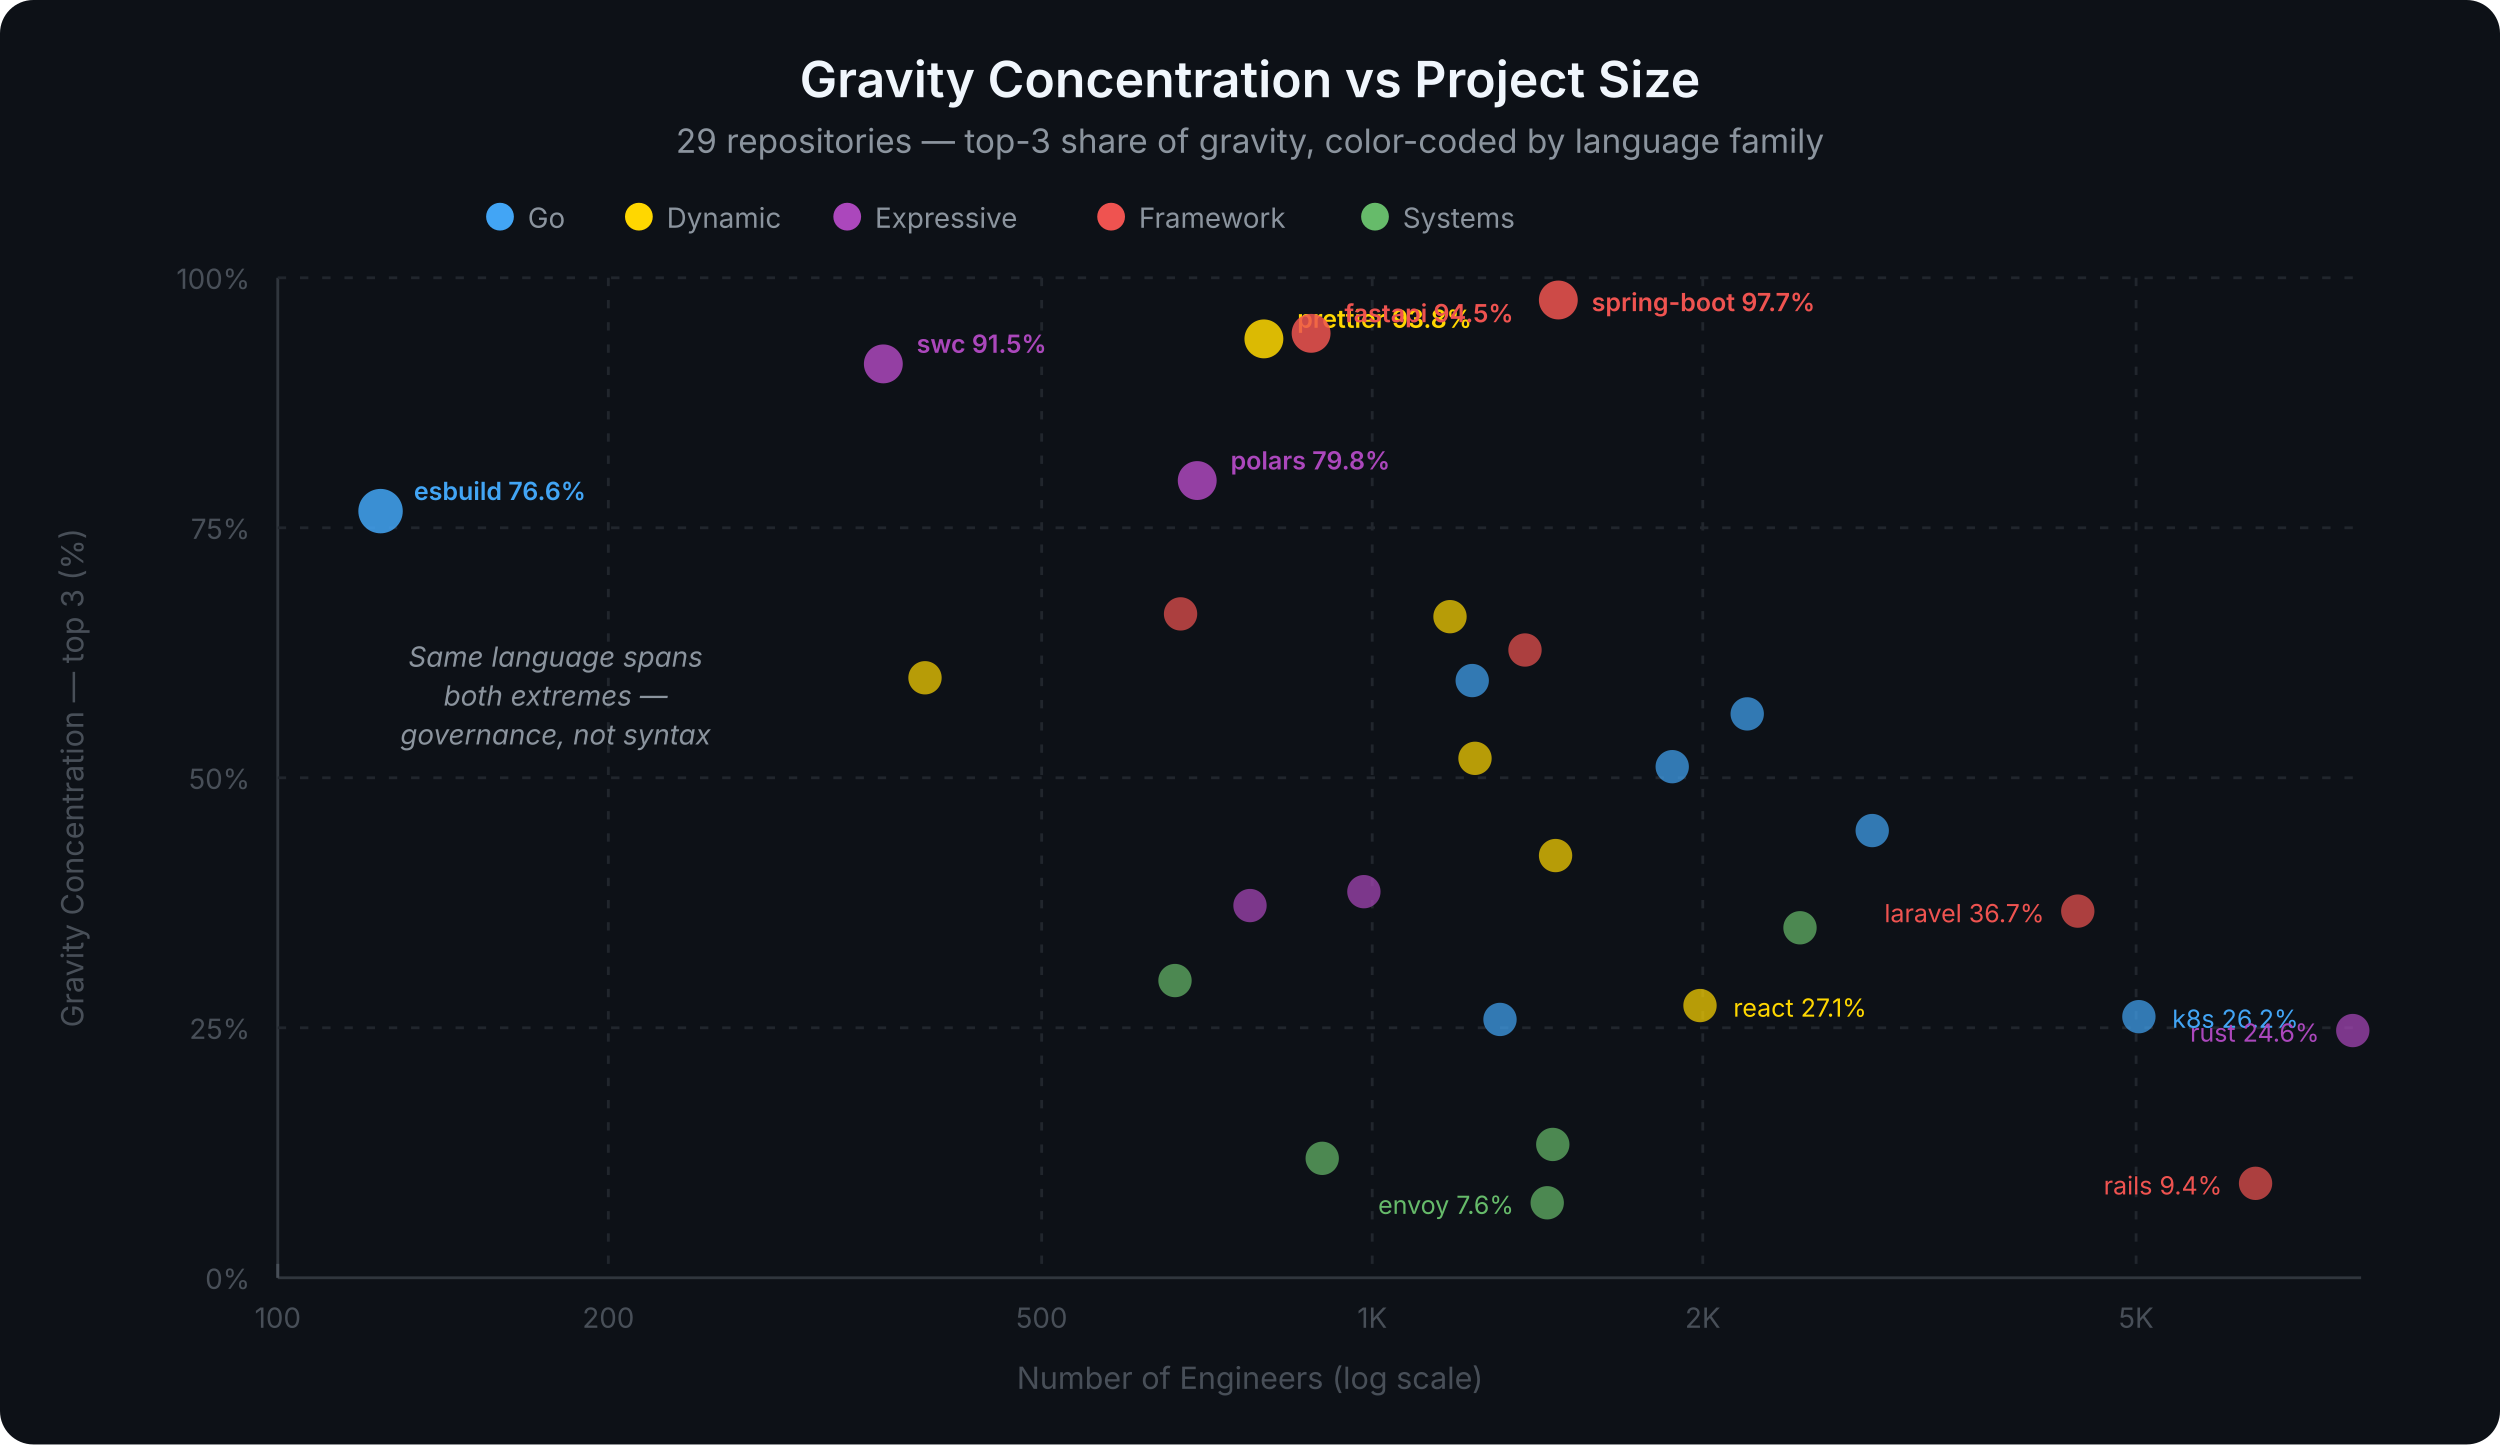
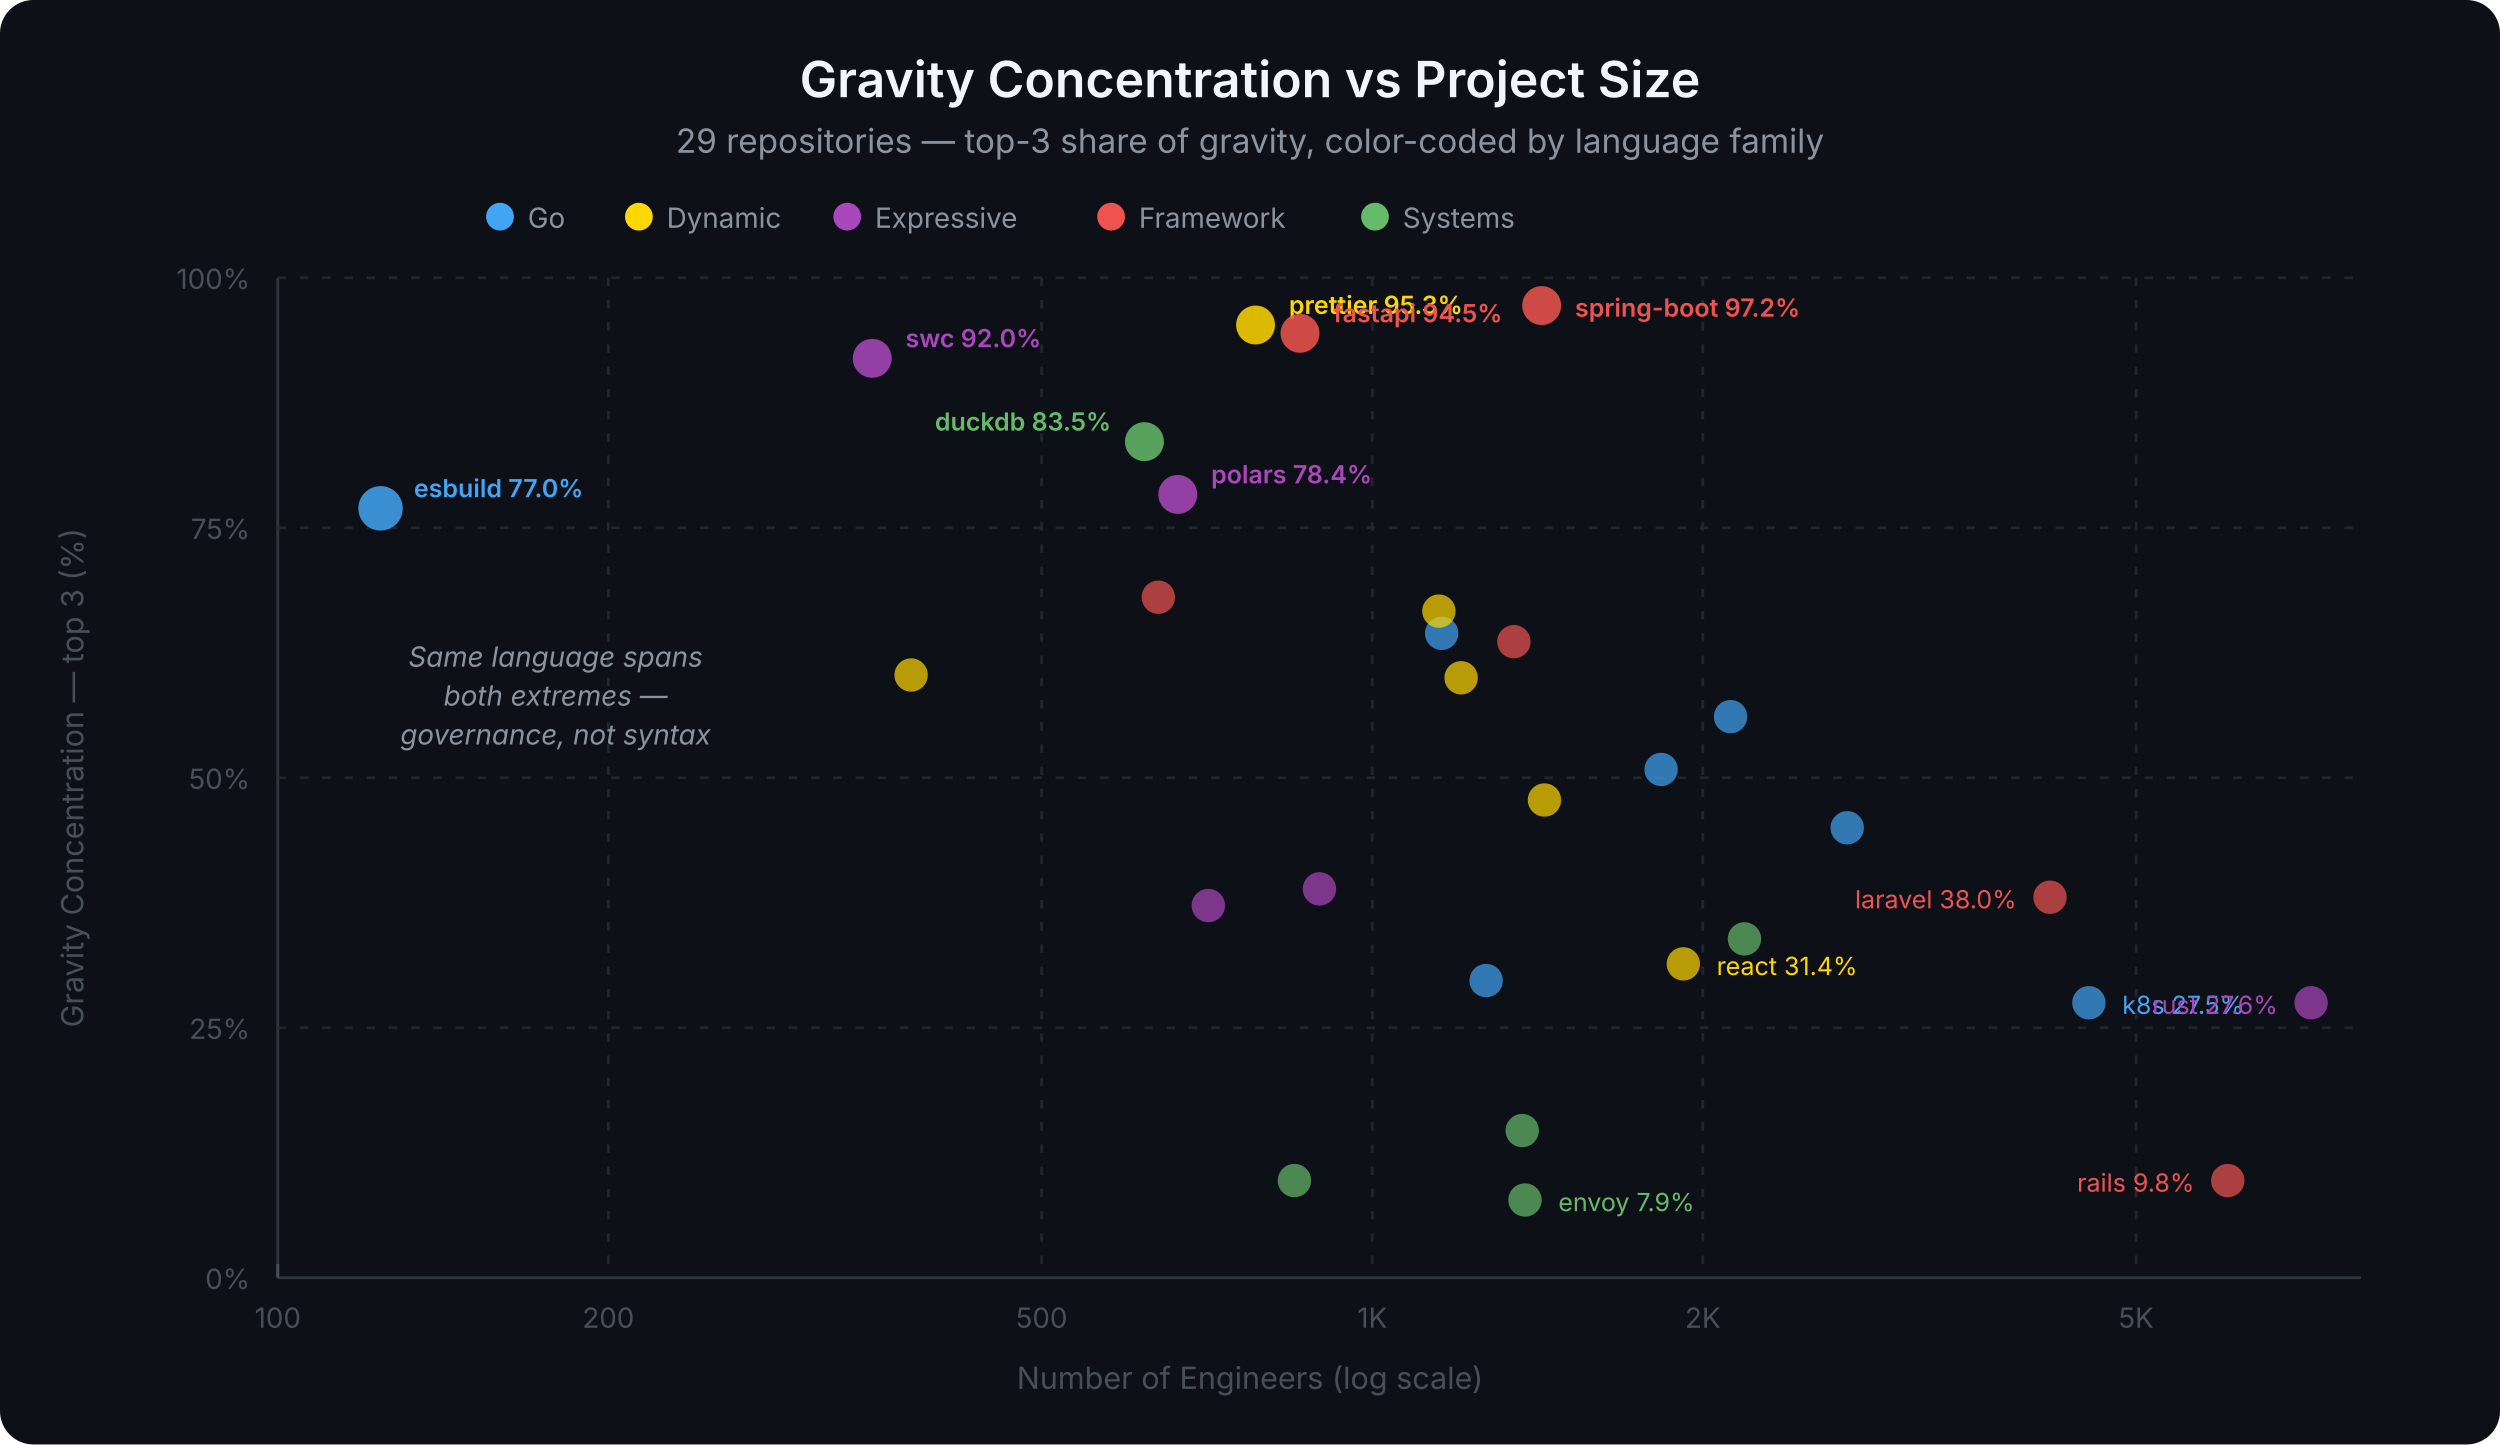
<svg xmlns="http://www.w3.org/2000/svg" width="900" height="520" viewBox="0 0 900 520">
  <rect width="900" height="520" fill="#0d1117" rx="12" />
  <text x="450" y="35" text-anchor="middle" fill="#f0f6fc" font-family="-apple-system,BlinkMacSystemFont,'Segoe UI',sans-serif" font-size="18" font-weight="600">Gravity Concentration vs Project Size</text>
  <text x="450" y="55" text-anchor="middle" fill="#8b949e" font-family="-apple-system,BlinkMacSystemFont,'Segoe UI',sans-serif" font-size="12">29 repositories — top-3 share of gravity, color-coded by language family</text>
  <circle cx="180" cy="78" r="5" fill="#42a5f5" />
  <text x="190" y="82" fill="#8b949e" font-family="-apple-system,sans-serif" font-size="10">Go</text>
  <circle cx="230" cy="78" r="5" fill="#ffd700" />
  <text x="240" y="82" fill="#8b949e" font-family="-apple-system,sans-serif" font-size="10">Dynamic</text>
  <circle cx="305" cy="78" r="5" fill="#ab47bc" />
  <text x="315" y="82" fill="#8b949e" font-family="-apple-system,sans-serif" font-size="10">Expressive</text>
  <circle cx="400" cy="78" r="5" fill="#ef5350" />
  <text x="410" y="82" fill="#8b949e" font-family="-apple-system,sans-serif" font-size="10">Framework</text>
  <circle cx="495" cy="78" r="5" fill="#66bb6a" />
  <text x="505" y="82" fill="#8b949e" font-family="-apple-system,sans-serif" font-size="10">Systems</text>
  <line x1="100" y1="460" x2="850" y2="460" stroke="#30363d" stroke-width="1" />
  <line x1="100" y1="460" x2="100" y2="100" stroke="#30363d" stroke-width="1" />
  <line x1="100" y1="460" x2="100" y2="455" stroke="#484f58" />
  <text x="100" y="478" text-anchor="middle" fill="#484f58" font-family="-apple-system,sans-serif" font-size="10">100</text>
  <line x1="219" y1="100" x2="219" y2="460" stroke="#21262d" stroke-width="1" stroke-dasharray="3,5" />
  <text x="219" y="478" text-anchor="middle" fill="#484f58" font-family="-apple-system,sans-serif" font-size="10">200</text>
  <line x1="375" y1="100" x2="375" y2="460" stroke="#21262d" stroke-width="1" stroke-dasharray="3,5" />
  <text x="375" y="478" text-anchor="middle" fill="#484f58" font-family="-apple-system,sans-serif" font-size="10">500</text>
  <line x1="494" y1="100" x2="494" y2="460" stroke="#21262d" stroke-width="1" stroke-dasharray="3,5" />
  <text x="494" y="478" text-anchor="middle" fill="#484f58" font-family="-apple-system,sans-serif" font-size="10">1K</text>
  <line x1="613" y1="100" x2="613" y2="460" stroke="#21262d" stroke-width="1" stroke-dasharray="3,5" />
  <text x="613" y="478" text-anchor="middle" fill="#484f58" font-family="-apple-system,sans-serif" font-size="10">2K</text>
  <line x1="769" y1="100" x2="769" y2="460" stroke="#21262d" stroke-width="1" stroke-dasharray="3,5" />
  <text x="769" y="478" text-anchor="middle" fill="#484f58" font-family="-apple-system,sans-serif" font-size="10">5K</text>
  <text x="90" y="464" text-anchor="end" fill="#484f58" font-family="-apple-system,sans-serif" font-size="10">0%</text>
  <line x1="100" y1="370" x2="850" y2="370" stroke="#21262d" stroke-width="1" stroke-dasharray="3,5" />
  <text x="90" y="374" text-anchor="end" fill="#484f58" font-family="-apple-system,sans-serif" font-size="10">25%</text>
  <line x1="100" y1="280" x2="850" y2="280" stroke="#21262d" stroke-width="1" stroke-dasharray="3,5" />
  <text x="90" y="284" text-anchor="end" fill="#484f58" font-family="-apple-system,sans-serif" font-size="10">50%</text>
  <line x1="100" y1="190" x2="850" y2="190" stroke="#21262d" stroke-width="1" stroke-dasharray="3,5" />
  <text x="90" y="194" text-anchor="end" fill="#484f58" font-family="-apple-system,sans-serif" font-size="10">75%</text>
  <line x1="100" y1="100" x2="850" y2="100" stroke="#21262d" stroke-width="1" stroke-dasharray="3,5" />
  <text x="90" y="104" text-anchor="end" fill="#484f58" font-family="-apple-system,sans-serif" font-size="10">100%</text>
  <text x="450" y="500" text-anchor="middle" fill="#484f58" font-family="-apple-system,sans-serif" font-size="11">Number of Engineers (log scale)</text>
  <text x="30" y="280" text-anchor="middle" fill="#484f58" font-family="-apple-system,sans-serif" font-size="11" transform="rotate(-90,30,280)">Gravity Concentration — top 3 (%)</text>
-   <circle cx="137" cy="184" r="8" fill="#42a5f5" opacity="0.85" />
-   <text x="149" y="180" fill="#42a5f5" font-family="-apple-system,sans-serif" font-size="9" font-weight="600">esbuild 76.6%</text>
-   <circle cx="602" cy="276" r="6" fill="#42a5f5" opacity="0.7" />
-   <circle cx="674" cy="299" r="6" fill="#42a5f5" opacity="0.7" />
-   <circle cx="770" cy="366" r="6" fill="#42a5f5" opacity="0.7" />
-   <text x="782" y="370" fill="#42a5f5" font-family="-apple-system,sans-serif" font-size="9">k8s 26.2%</text>
-   <circle cx="540" cy="367" r="6" fill="#42a5f5" opacity="0.7" />
-   <circle cx="530" cy="245" r="6" fill="#42a5f5" opacity="0.7" />
-   <circle cx="629" cy="257" r="6" fill="#42a5f5" opacity="0.7" />
-   <circle cx="522" cy="222" r="6" fill="#ffd700" opacity="0.7" />
-   <circle cx="333" cy="244" r="6" fill="#ffd700" opacity="0.7" />
-   <circle cx="455" cy="122" r="7" fill="#ffd700" opacity="0.85" />
-   <text x="467" y="118" fill="#ffd700" font-family="-apple-system,sans-serif" font-size="9" font-weight="600">prettier 93.8%</text>
-   <circle cx="612" cy="362" r="6" fill="#ffd700" opacity="0.7" />
-   <text x="624" y="366" fill="#ffd700" font-family="-apple-system,sans-serif" font-size="9">react 27.1%</text>
-   <circle cx="560" cy="308" r="6" fill="#ffd700" opacity="0.7" />
-   <circle cx="531" cy="273" r="6" fill="#ffd700" opacity="0.7" />
-   <circle cx="431" cy="173" r="7" fill="#ab47bc" opacity="0.85" />
-   <text x="443" y="169" fill="#ab47bc" font-family="-apple-system,sans-serif" font-size="9" font-weight="600">polars 79.8%</text>
-   <circle cx="847" cy="371" r="6" fill="#ab47bc" opacity="0.7" />
-   <text x="835" y="375" text-anchor="end" fill="#ab47bc" font-family="-apple-system,sans-serif" font-size="9">rust 24.6%</text>
-   <circle cx="450" cy="326" r="6" fill="#ab47bc" opacity="0.7" />
-   <circle cx="491" cy="321" r="6" fill="#ab47bc" opacity="0.7" />
-   <circle cx="318" cy="131" r="7" fill="#ab47bc" opacity="0.85" />
-   <text x="330" y="127" fill="#ab47bc" font-family="-apple-system,sans-serif" font-size="9" font-weight="600">swc 91.5%</text>
-   <circle cx="812" cy="426" r="6" fill="#ef5350" opacity="0.7" />
-   <text x="800" y="430" text-anchor="end" fill="#ef5350" font-family="-apple-system,sans-serif" font-size="9">rails 9.4%</text>
-   <circle cx="748" cy="328" r="6" fill="#ef5350" opacity="0.7" />
-   <text x="736" y="332" text-anchor="end" fill="#ef5350" font-family="-apple-system,sans-serif" font-size="9">laravel 36.7%</text>
-   <circle cx="561" cy="108" r="7" fill="#ef5350" opacity="0.85" />
-   <text x="573" y="112" fill="#ef5350" font-family="-apple-system,sans-serif" font-size="9" font-weight="600">spring-boot 97.7%</text>
-   <circle cx="425" cy="221" r="6" fill="#ef5350" opacity="0.7" />
-   <circle cx="472" cy="120" r="7" fill="#ef5350" opacity="0.85" />
-   <text x="484" y="116" fill="#ef5350" font-family="-apple-system,sans-serif" font-size="9" font-weight="600">fastapi 94.5%</text>
-   <circle cx="549" cy="234" r="6" fill="#ef5350" opacity="0.7" />
-   <circle cx="648" cy="334" r="6" fill="#66bb6a" opacity="0.7" />
-   <circle cx="559" cy="412" r="6" fill="#66bb6a" opacity="0.7" />
-   <circle cx="423" cy="353" r="6" fill="#66bb6a" opacity="0.7" />
-   <circle cx="557" cy="433" r="6" fill="#66bb6a" opacity="0.7" />
-   <text x="545" y="437" text-anchor="end" fill="#66bb6a" font-family="-apple-system,sans-serif" font-size="9">envoy 7.6%</text>
-   <circle cx="476" cy="417" r="6" fill="#66bb6a" opacity="0.7" />
+   <circle cx="137" cy="183" r="8" fill="#42a5f5" opacity="0.85" />
+   <text x="149" y="179" fill="#42a5f5" font-family="-apple-system,sans-serif" font-size="9" font-weight="600">esbuild 77.0%</text>
+   <circle cx="598" cy="277" r="6" fill="#42a5f5" opacity="0.7" />
+   <circle cx="665" cy="298" r="6" fill="#42a5f5" opacity="0.7" />
+   <circle cx="752" cy="361" r="6" fill="#42a5f5" opacity="0.7" />
+   <text x="764" y="365" fill="#42a5f5" font-family="-apple-system,sans-serif" font-size="9">k8s 27.5%</text>
+   <circle cx="535" cy="353" r="6" fill="#42a5f5" opacity="0.7" />
+   <circle cx="519" cy="228" r="6" fill="#42a5f5" opacity="0.7" />
+   <circle cx="623" cy="258" r="6" fill="#42a5f5" opacity="0.7" />
+   <circle cx="518" cy="220" r="6" fill="#ffd700" opacity="0.7" />
+   <circle cx="328" cy="243" r="6" fill="#ffd700" opacity="0.7" />
+   <circle cx="452" cy="117" r="7" fill="#ffd700" opacity="0.85" />
+   <text x="464" y="113" fill="#ffd700" font-family="-apple-system,sans-serif" font-size="9" font-weight="600">prettier 95.3%</text>
+   <circle cx="606" cy="347" r="6" fill="#ffd700" opacity="0.7" />
+   <text x="618" y="351" fill="#ffd700" font-family="-apple-system,sans-serif" font-size="9">react 31.4%</text>
+   <circle cx="556" cy="288" r="6" fill="#ffd700" opacity="0.7" />
+   <circle cx="526" cy="244" r="6" fill="#ffd700" opacity="0.7" />
+   <circle cx="424" cy="178" r="7" fill="#ab47bc" opacity="0.85" />
+   <text x="436" y="174" fill="#ab47bc" font-family="-apple-system,sans-serif" font-size="9" font-weight="600">polars 78.4%</text>
+   <circle cx="832" cy="361" r="6" fill="#ab47bc" opacity="0.7" />
+   <text x="820" y="365" text-anchor="end" fill="#ab47bc" font-family="-apple-system,sans-serif" font-size="9">rust 27.6%</text>
+   <circle cx="435" cy="326" r="6" fill="#ab47bc" opacity="0.7" />
+   <circle cx="475" cy="320" r="6" fill="#ab47bc" opacity="0.7" />
+   <circle cx="314" cy="129" r="7" fill="#ab47bc" opacity="0.85" />
+   <text x="326" y="125" fill="#ab47bc" font-family="-apple-system,sans-serif" font-size="9" font-weight="600">swc 92.0%</text>
+   <circle cx="802" cy="425" r="6" fill="#ef5350" opacity="0.7" />
+   <text x="790" y="429" text-anchor="end" fill="#ef5350" font-family="-apple-system,sans-serif" font-size="9">rails 9.8%</text>
+   <circle cx="738" cy="323" r="6" fill="#ef5350" opacity="0.7" />
+   <text x="726" y="327" text-anchor="end" fill="#ef5350" font-family="-apple-system,sans-serif" font-size="9">laravel 38.0%</text>
+   <circle cx="555" cy="110" r="7" fill="#ef5350" opacity="0.85" />
+   <text x="567" y="114" fill="#ef5350" font-family="-apple-system,sans-serif" font-size="9" font-weight="600">spring-boot 97.2%</text>
+   <circle cx="417" cy="215" r="6" fill="#ef5350" opacity="0.7" />
+   <circle cx="468" cy="120" r="7" fill="#ef5350" opacity="0.85" />
+   <text x="480" y="116" fill="#ef5350" font-family="-apple-system,sans-serif" font-size="9" font-weight="600">fastapi 94.5%</text>
+   <circle cx="545" cy="231" r="6" fill="#ef5350" opacity="0.7" />
+   <circle cx="628" cy="338" r="6" fill="#66bb6a" opacity="0.7" />
+   <circle cx="548" cy="407" r="6" fill="#66bb6a" opacity="0.7" />
+   <circle cx="412" cy="159" r="7" fill="#66bb6a" opacity="0.85" />
+   <text x="400" y="155" text-anchor="end" fill="#66bb6a" font-family="-apple-system,sans-serif" font-size="9" font-weight="600">duckdb 83.5%</text>
+   <circle cx="549" cy="432" r="6" fill="#66bb6a" opacity="0.7" />
+   <text x="561" y="436" fill="#66bb6a" font-family="-apple-system,sans-serif" font-size="9">envoy 7.9%</text>
+   <circle cx="466" cy="425" r="6" fill="#66bb6a" opacity="0.7" />
  <text x="200" y="240" text-anchor="middle" fill="#8b949e" font-family="-apple-system,sans-serif" font-size="10" font-style="italic">Same language spans</text>
  <text x="200" y="254" text-anchor="middle" fill="#8b949e" font-family="-apple-system,sans-serif" font-size="10" font-style="italic">both extremes —</text>
  <text x="200" y="268" text-anchor="middle" fill="#8b949e" font-family="-apple-system,sans-serif" font-size="10" font-style="italic">governance, not syntax</text>
</svg>
